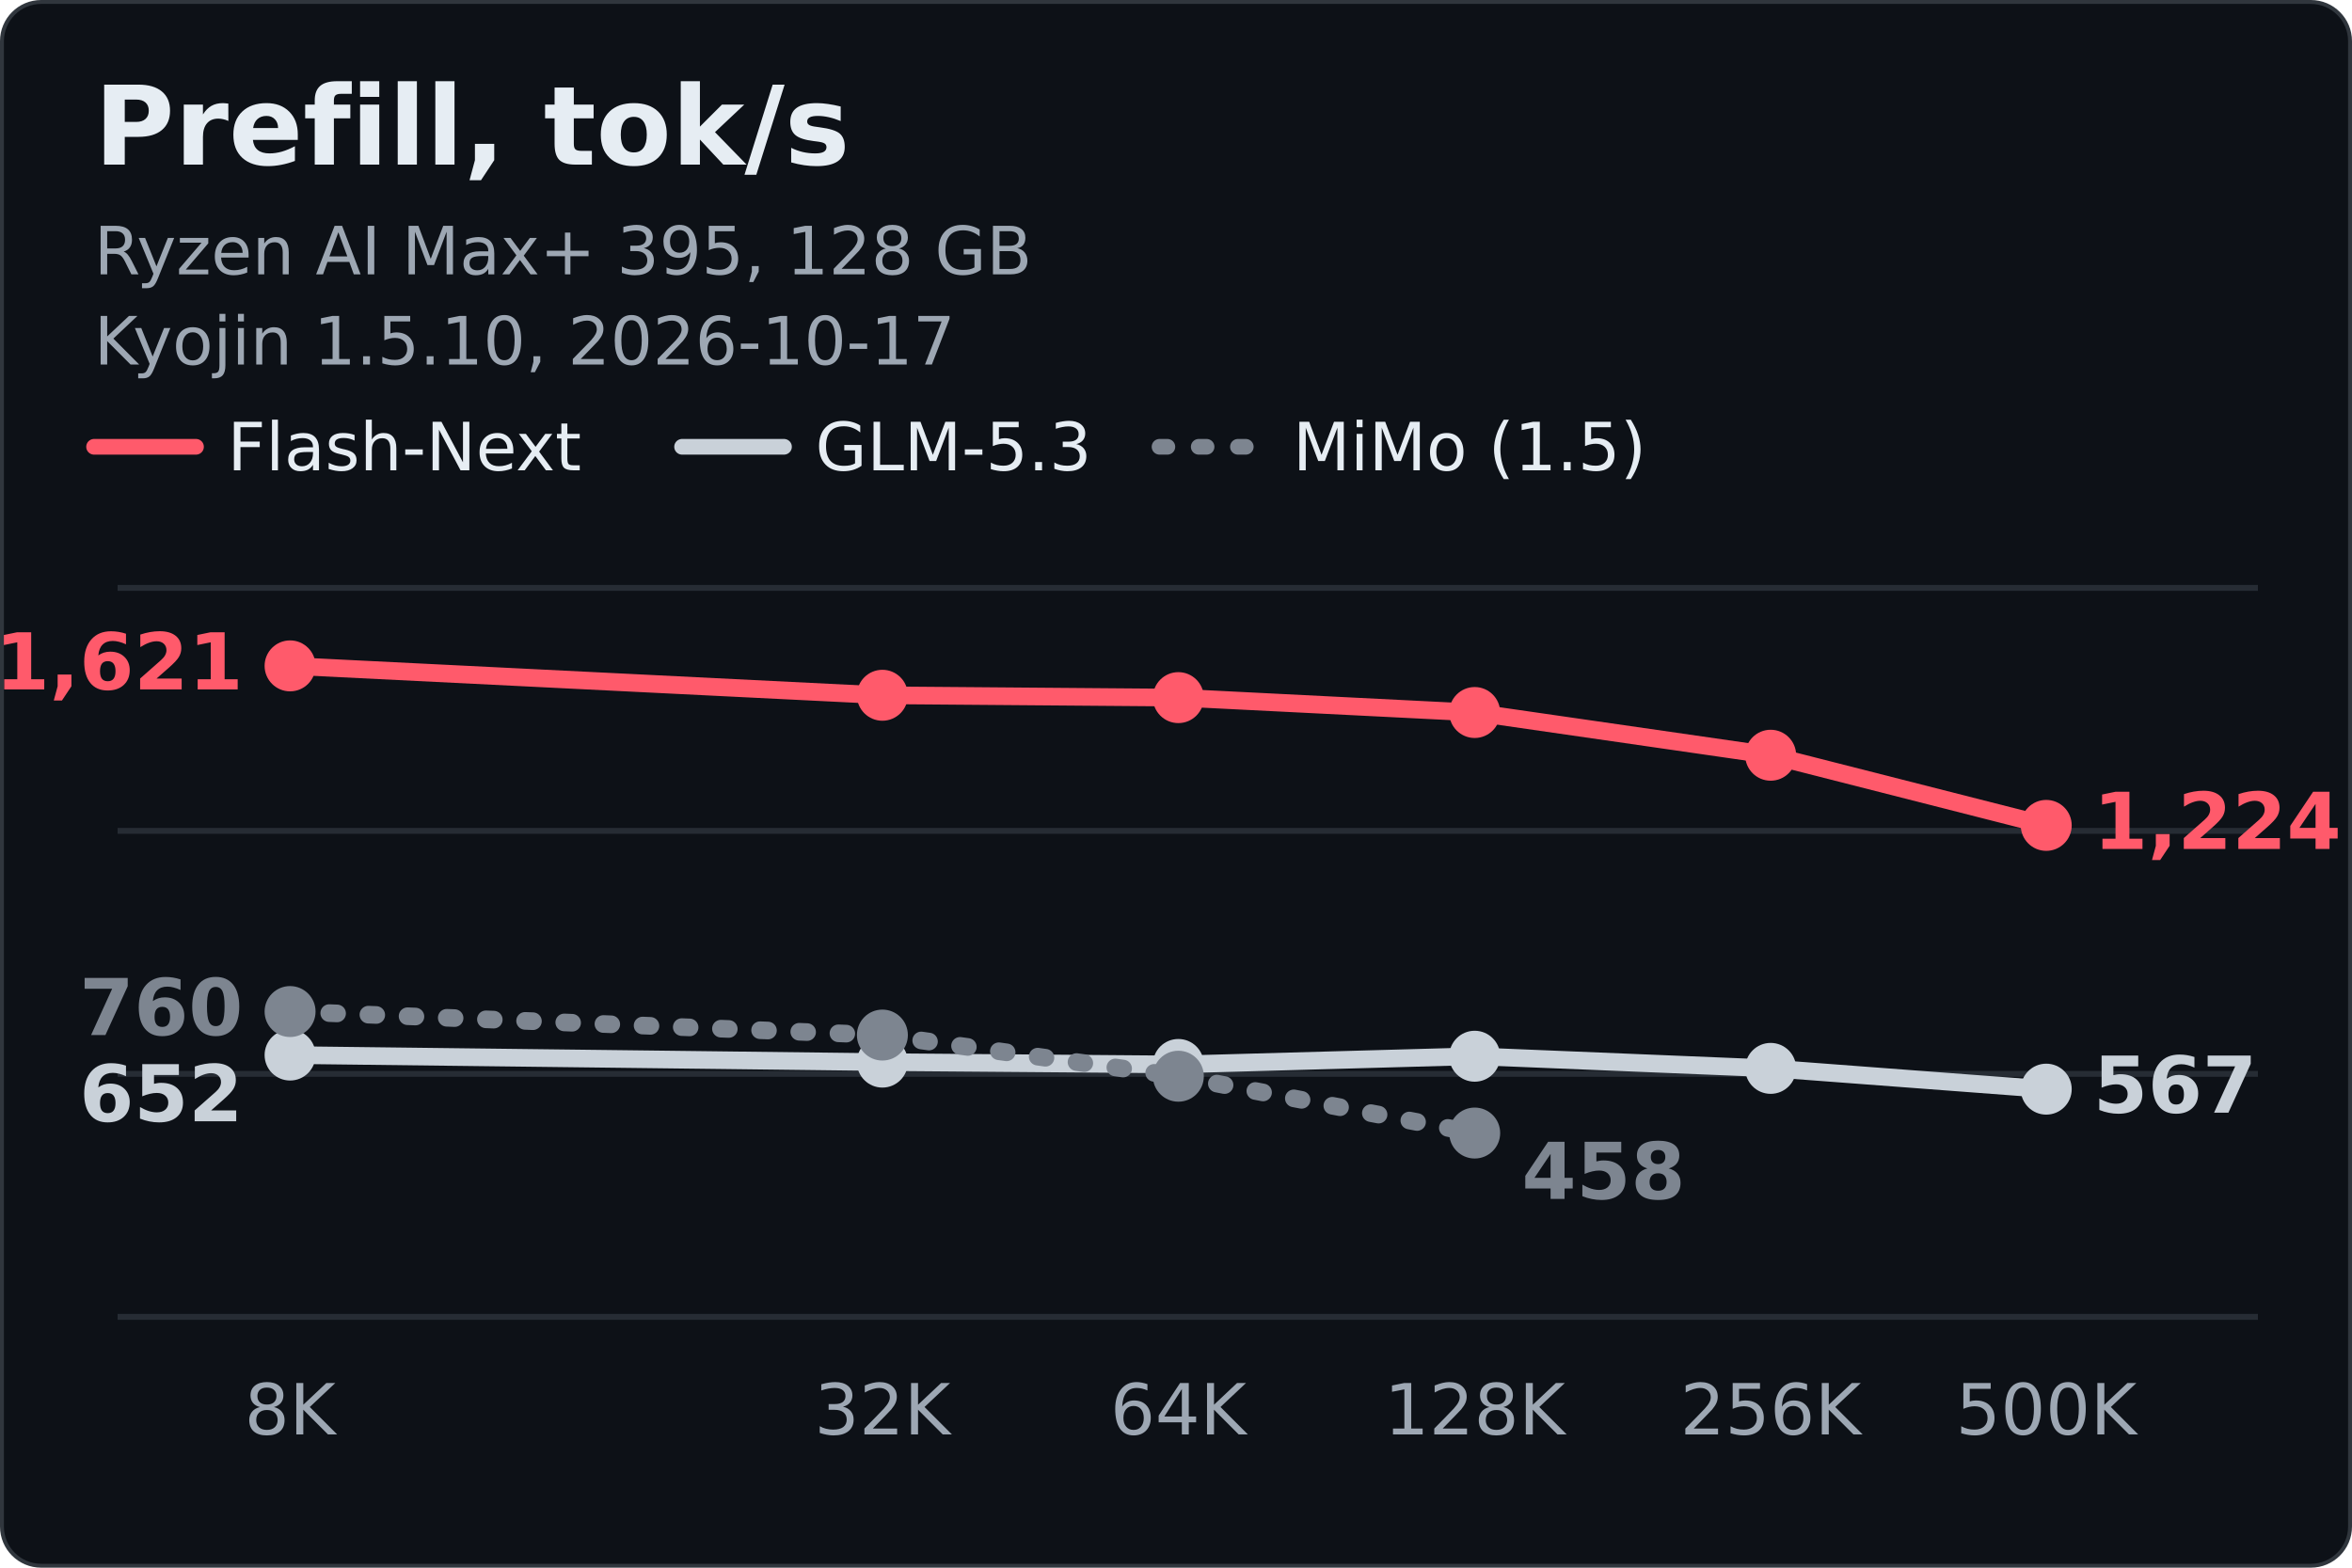
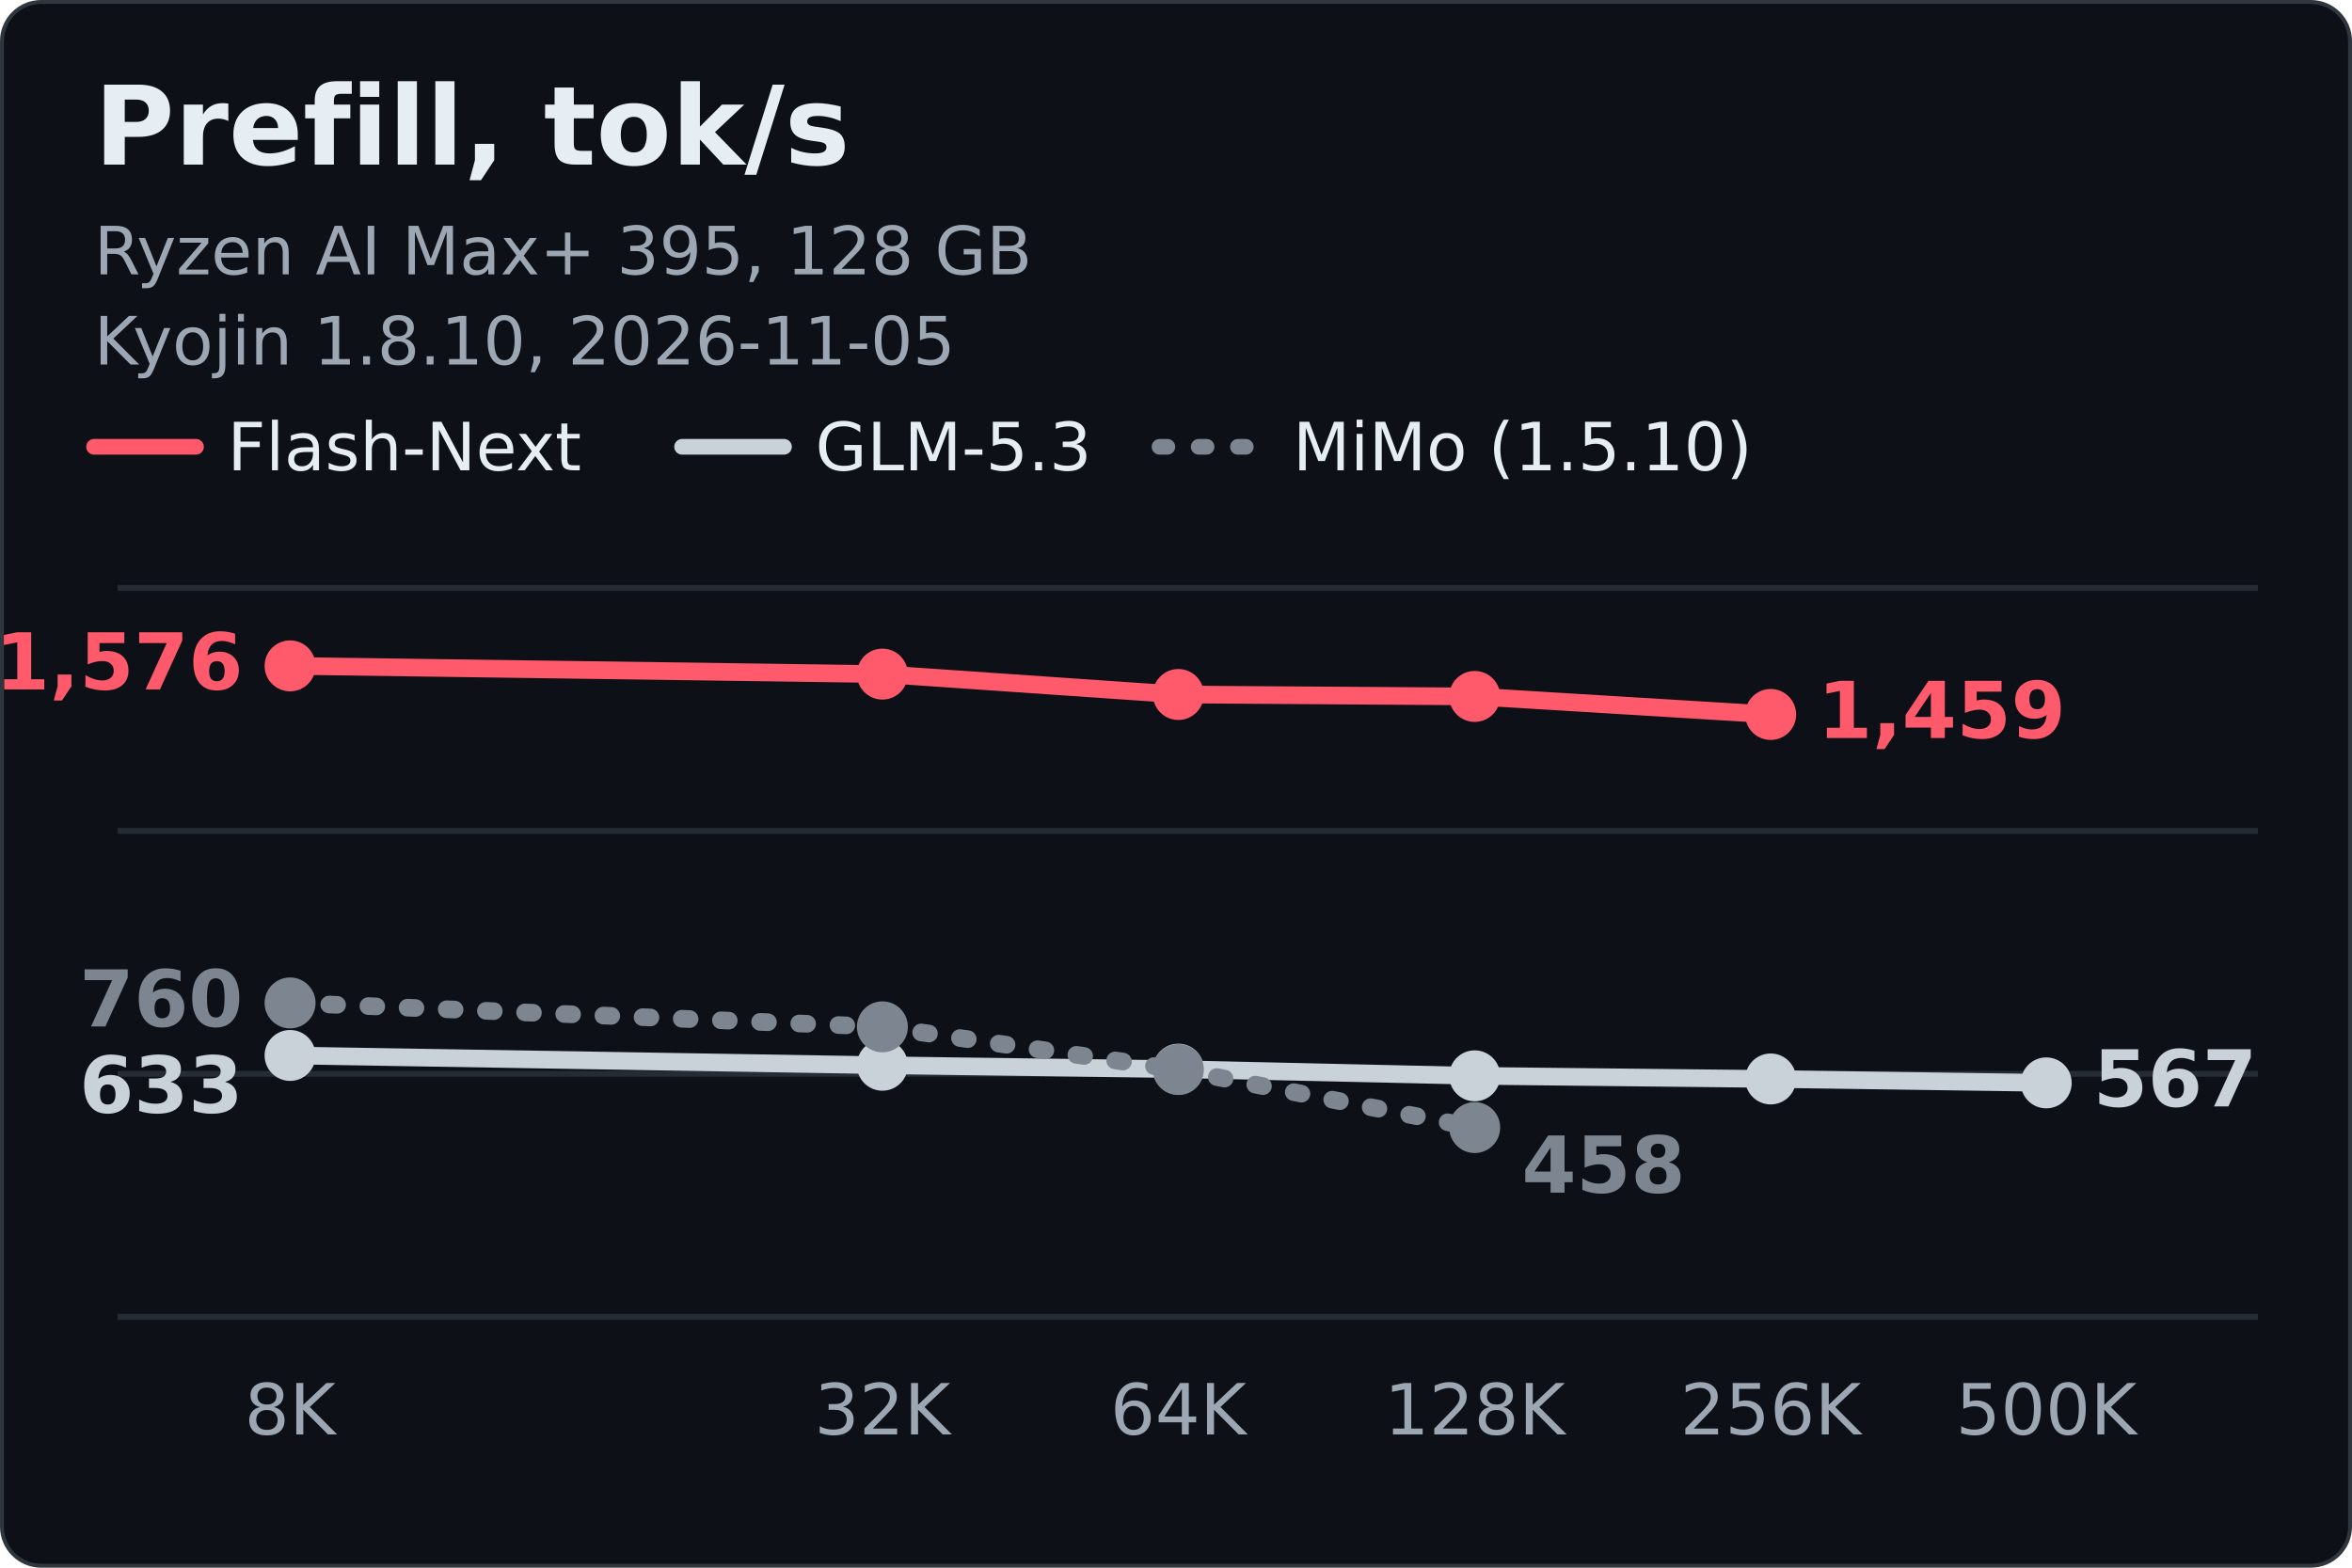
<svg xmlns="http://www.w3.org/2000/svg" width="600" height="400" viewBox="0 0 600 400" font-family="-apple-system,'Segoe UI','Ubuntu Sans','DejaVu Sans',Helvetica,Arial,sans-serif">
  <rect x="0.5" y="0.5" width="599" height="399" rx="10" fill="#0D1117" stroke="#30363D" />
  <text x="24.0" y="42.0" fill="#E6EDF3" font-size="28" text-anchor="start" font-weight="700">Prefill, tok/s</text>
  <text x="24.0" y="70.0" fill="#9DA7B3" font-size="17" text-anchor="start" font-weight="400">Ryzen AI Max+ 395, 128 GB</text>
-   <text x="24.0" y="93.0" fill="#9DA7B3" font-size="17" text-anchor="start" font-weight="400">Kyojin 1.5.10, 2026-10-17</text>
+   <text x="24.0" y="93.0" fill="#9DA7B3" font-size="17" text-anchor="start" font-weight="400">Kyojin 1.8.10, 2026-11-05</text>
  <line x1="30" x2="576" y1="336.0" y2="336.0" stroke="#262C34" stroke-width="1.5" />
  <line x1="30" x2="576" y1="274.0" y2="274.0" stroke="#262C34" stroke-width="1.5" />
  <line x1="30" x2="576" y1="212.0" y2="212.0" stroke="#262C34" stroke-width="1.5" />
  <line x1="30" x2="576" y1="150.0" y2="150.0" stroke="#262C34" stroke-width="1.5" />
  <text x="74.0" y="366.0" fill="#9DA7B3" font-size="18" text-anchor="middle" font-weight="400">8K</text>
  <text x="225.1" y="366.0" fill="#9DA7B3" font-size="18" text-anchor="middle" font-weight="400">32K</text>
  <text x="300.6" y="366.0" fill="#9DA7B3" font-size="18" text-anchor="middle" font-weight="400">64K</text>
  <text x="376.2" y="366.0" fill="#9DA7B3" font-size="18" text-anchor="middle" font-weight="400">128K</text>
  <text x="451.7" y="366.0" fill="#9DA7B3" font-size="18" text-anchor="middle" font-weight="400">256K</text>
  <text x="522.0" y="366.0" fill="#9DA7B3" font-size="18" text-anchor="middle" font-weight="400">500K</text>
  <line x1="24" x2="50" y1="114" y2="114" stroke="#FF5A6B" stroke-width="4" stroke-linecap="round" />
  <text x="58.0" y="120.0" fill="#E6EDF3" font-size="17" text-anchor="start" font-weight="400">Flash-Next</text>
  <line x1="174.0" x2="200.0" y1="114" y2="114" stroke="#C9D1D9" stroke-width="4" stroke-linecap="round" />
  <text x="208.0" y="120.0" fill="#E6EDF3" font-size="17" text-anchor="start" font-weight="400">GLM-5.3</text>
  <line x1="295.8" x2="321.8" y1="114" y2="114" stroke="#7D8590" stroke-width="4" stroke-linecap="round" stroke-dasharray="2 8" />
-   <text x="329.8" y="120.0" fill="#E6EDF3" font-size="17" text-anchor="start" font-weight="400">MiMo (1.5)</text>
-   <line x1="74.0" y1="169.9" x2="225.1" y2="177.4" stroke="#FF5A6B" stroke-width="4.5" stroke-linecap="round" />
-   <line x1="225.1" y1="177.4" x2="300.6" y2="178.0" stroke="#FF5A6B" stroke-width="4.5" stroke-linecap="round" />
-   <line x1="300.6" y1="178.0" x2="376.2" y2="181.8" stroke="#FF5A6B" stroke-width="4.5" stroke-linecap="round" />
-   <line x1="376.2" y1="181.8" x2="451.7" y2="192.7" stroke="#FF5A6B" stroke-width="4.5" stroke-linecap="round" />
-   <line x1="451.7" y1="192.7" x2="522.0" y2="210.6" stroke="#FF5A6B" stroke-width="4.5" stroke-linecap="round" />
+   <text x="329.8" y="120.0" fill="#E6EDF3" font-size="17" text-anchor="start" font-weight="400">MiMo (1.5.10)</text>
+   <line x1="74.0" y1="169.9" x2="225.1" y2="172.0" stroke="#FF5A6B" stroke-width="4.5" stroke-linecap="round" />
+   <line x1="225.1" y1="172.0" x2="300.6" y2="177.2" stroke="#FF5A6B" stroke-width="4.5" stroke-linecap="round" />
+   <line x1="300.6" y1="177.2" x2="376.2" y2="177.7" stroke="#FF5A6B" stroke-width="4.5" stroke-linecap="round" />
+   <line x1="376.2" y1="177.7" x2="451.7" y2="182.3" stroke="#FF5A6B" stroke-width="4.5" stroke-linecap="round" />
  <circle cx="74.0" cy="169.9" r="6.5" fill="#FF5A6B" />
-   <circle cx="225.1" cy="177.4" r="6.5" fill="#FF5A6B" />
-   <circle cx="300.6" cy="178.0" r="6.5" fill="#FF5A6B" />
-   <circle cx="376.2" cy="181.8" r="6.5" fill="#FF5A6B" />
-   <circle cx="451.7" cy="192.7" r="6.5" fill="#FF5A6B" />
-   <circle cx="522.0" cy="210.6" r="6.5" fill="#FF5A6B" />
-   <line x1="74.0" y1="269.2" x2="225.1" y2="271.0" stroke="#C9D1D9" stroke-width="4.5" stroke-linecap="round" />
-   <line x1="225.1" y1="271.0" x2="300.6" y2="271.6" stroke="#C9D1D9" stroke-width="4.5" stroke-linecap="round" />
-   <line x1="300.6" y1="271.6" x2="376.2" y2="269.5" stroke="#C9D1D9" stroke-width="4.5" stroke-linecap="round" />
-   <line x1="376.2" y1="269.5" x2="451.7" y2="272.6" stroke="#C9D1D9" stroke-width="4.5" stroke-linecap="round" />
-   <line x1="451.7" y1="272.6" x2="522.0" y2="277.9" stroke="#C9D1D9" stroke-width="4.5" stroke-linecap="round" />
-   <circle cx="74.0" cy="269.2" r="6.5" fill="#C9D1D9" />
-   <circle cx="225.1" cy="271.0" r="6.5" fill="#C9D1D9" />
-   <circle cx="300.6" cy="271.6" r="6.5" fill="#C9D1D9" />
-   <circle cx="376.2" cy="269.5" r="6.5" fill="#C9D1D9" />
-   <circle cx="451.7" cy="272.6" r="6.5" fill="#C9D1D9" />
-   <circle cx="522.0" cy="277.9" r="6.5" fill="#C9D1D9" />
-   <line x1="74.0" y1="258.1" x2="225.1" y2="264.1" stroke="#7D8590" stroke-width="4.5" stroke-linecap="round" stroke-dasharray="2 8" />
-   <line x1="225.1" y1="264.1" x2="300.6" y2="274.6" stroke="#7D8590" stroke-width="4.5" stroke-linecap="round" stroke-dasharray="2 8" />
-   <line x1="300.6" y1="274.6" x2="376.2" y2="289.1" stroke="#7D8590" stroke-width="4.5" stroke-linecap="round" stroke-dasharray="2 8" />
-   <circle cx="74.0" cy="258.1" r="6.5" fill="#7D8590" />
-   <circle cx="225.1" cy="264.1" r="6.5" fill="#7D8590" />
-   <circle cx="300.6" cy="274.6" r="6.5" fill="#7D8590" />
-   <circle cx="376.2" cy="289.1" r="6.5" fill="#7D8590" />
-   <text x="62.0" y="175.9" fill="#FF5A6B" font-size="20" text-anchor="end" font-weight="700">1,621</text>
-   <text x="62.0" y="286.1" fill="#C9D1D9" font-size="20" text-anchor="end" font-weight="700">652</text>
-   <text x="62.0" y="264.1" fill="#7D8590" font-size="20" text-anchor="end" font-weight="700">760</text>
-   <text x="534.0" y="216.6" fill="#FF5A6B" font-size="20" text-anchor="start" font-weight="700">1,224</text>
-   <text x="534.0" y="283.9" fill="#C9D1D9" font-size="20" text-anchor="start" font-weight="700">567</text>
-   <text x="388.2" y="305.9" fill="#7D8590" font-size="20" text-anchor="start" font-weight="700">458</text>
+   <circle cx="225.1" cy="172.0" r="6.5" fill="#FF5A6B" />
+   <circle cx="300.6" cy="177.2" r="6.5" fill="#FF5A6B" />
+   <circle cx="376.2" cy="177.7" r="6.5" fill="#FF5A6B" />
+   <circle cx="451.7" cy="182.3" r="6.5" fill="#FF5A6B" />
+   <line x1="74.0" y1="269.3" x2="225.1" y2="271.8" stroke="#C9D1D9" stroke-width="4.5" stroke-linecap="round" />
+   <line x1="225.1" y1="271.8" x2="300.6" y2="272.8" stroke="#C9D1D9" stroke-width="4.5" stroke-linecap="round" />
+   <line x1="300.6" y1="272.8" x2="376.2" y2="274.5" stroke="#C9D1D9" stroke-width="4.5" stroke-linecap="round" />
+   <line x1="376.2" y1="274.5" x2="451.7" y2="275.3" stroke="#C9D1D9" stroke-width="4.5" stroke-linecap="round" />
+   <line x1="451.7" y1="275.3" x2="522.0" y2="276.3" stroke="#C9D1D9" stroke-width="4.5" stroke-linecap="round" />
+   <circle cx="74.0" cy="269.3" r="6.5" fill="#C9D1D9" />
+   <circle cx="225.1" cy="271.8" r="6.5" fill="#C9D1D9" />
+   <circle cx="300.6" cy="272.8" r="6.5" fill="#C9D1D9" />
+   <circle cx="376.2" cy="274.5" r="6.5" fill="#C9D1D9" />
+   <circle cx="451.7" cy="275.3" r="6.5" fill="#C9D1D9" />
+   <circle cx="522.0" cy="276.3" r="6.5" fill="#C9D1D9" />
+   <line x1="74.0" y1="255.9" x2="225.1" y2="262.0" stroke="#7D8590" stroke-width="4.5" stroke-linecap="round" stroke-dasharray="2 8" />
+   <line x1="225.1" y1="262.0" x2="300.6" y2="272.9" stroke="#7D8590" stroke-width="4.5" stroke-linecap="round" stroke-dasharray="2 8" />
+   <line x1="300.6" y1="272.9" x2="376.2" y2="287.7" stroke="#7D8590" stroke-width="4.5" stroke-linecap="round" stroke-dasharray="2 8" />
+   <circle cx="74.0" cy="255.9" r="6.5" fill="#7D8590" />
+   <circle cx="225.1" cy="262.0" r="6.5" fill="#7D8590" />
+   <circle cx="300.6" cy="272.9" r="6.5" fill="#7D8590" />
+   <circle cx="376.2" cy="287.7" r="6.5" fill="#7D8590" />
+   <text x="62.0" y="175.9" fill="#FF5A6B" font-size="20" text-anchor="end" font-weight="700">1,576</text>
+   <text x="62.0" y="283.9" fill="#C9D1D9" font-size="20" text-anchor="end" font-weight="700">633</text>
+   <text x="62.0" y="261.9" fill="#7D8590" font-size="20" text-anchor="end" font-weight="700">760</text>
+   <text x="463.7" y="188.3" fill="#FF5A6B" font-size="20" text-anchor="start" font-weight="700">1,459</text>
+   <text x="534.0" y="282.3" fill="#C9D1D9" font-size="20" text-anchor="start" font-weight="700">567</text>
+   <text x="388.2" y="304.3" fill="#7D8590" font-size="20" text-anchor="start" font-weight="700">458</text>
</svg>
